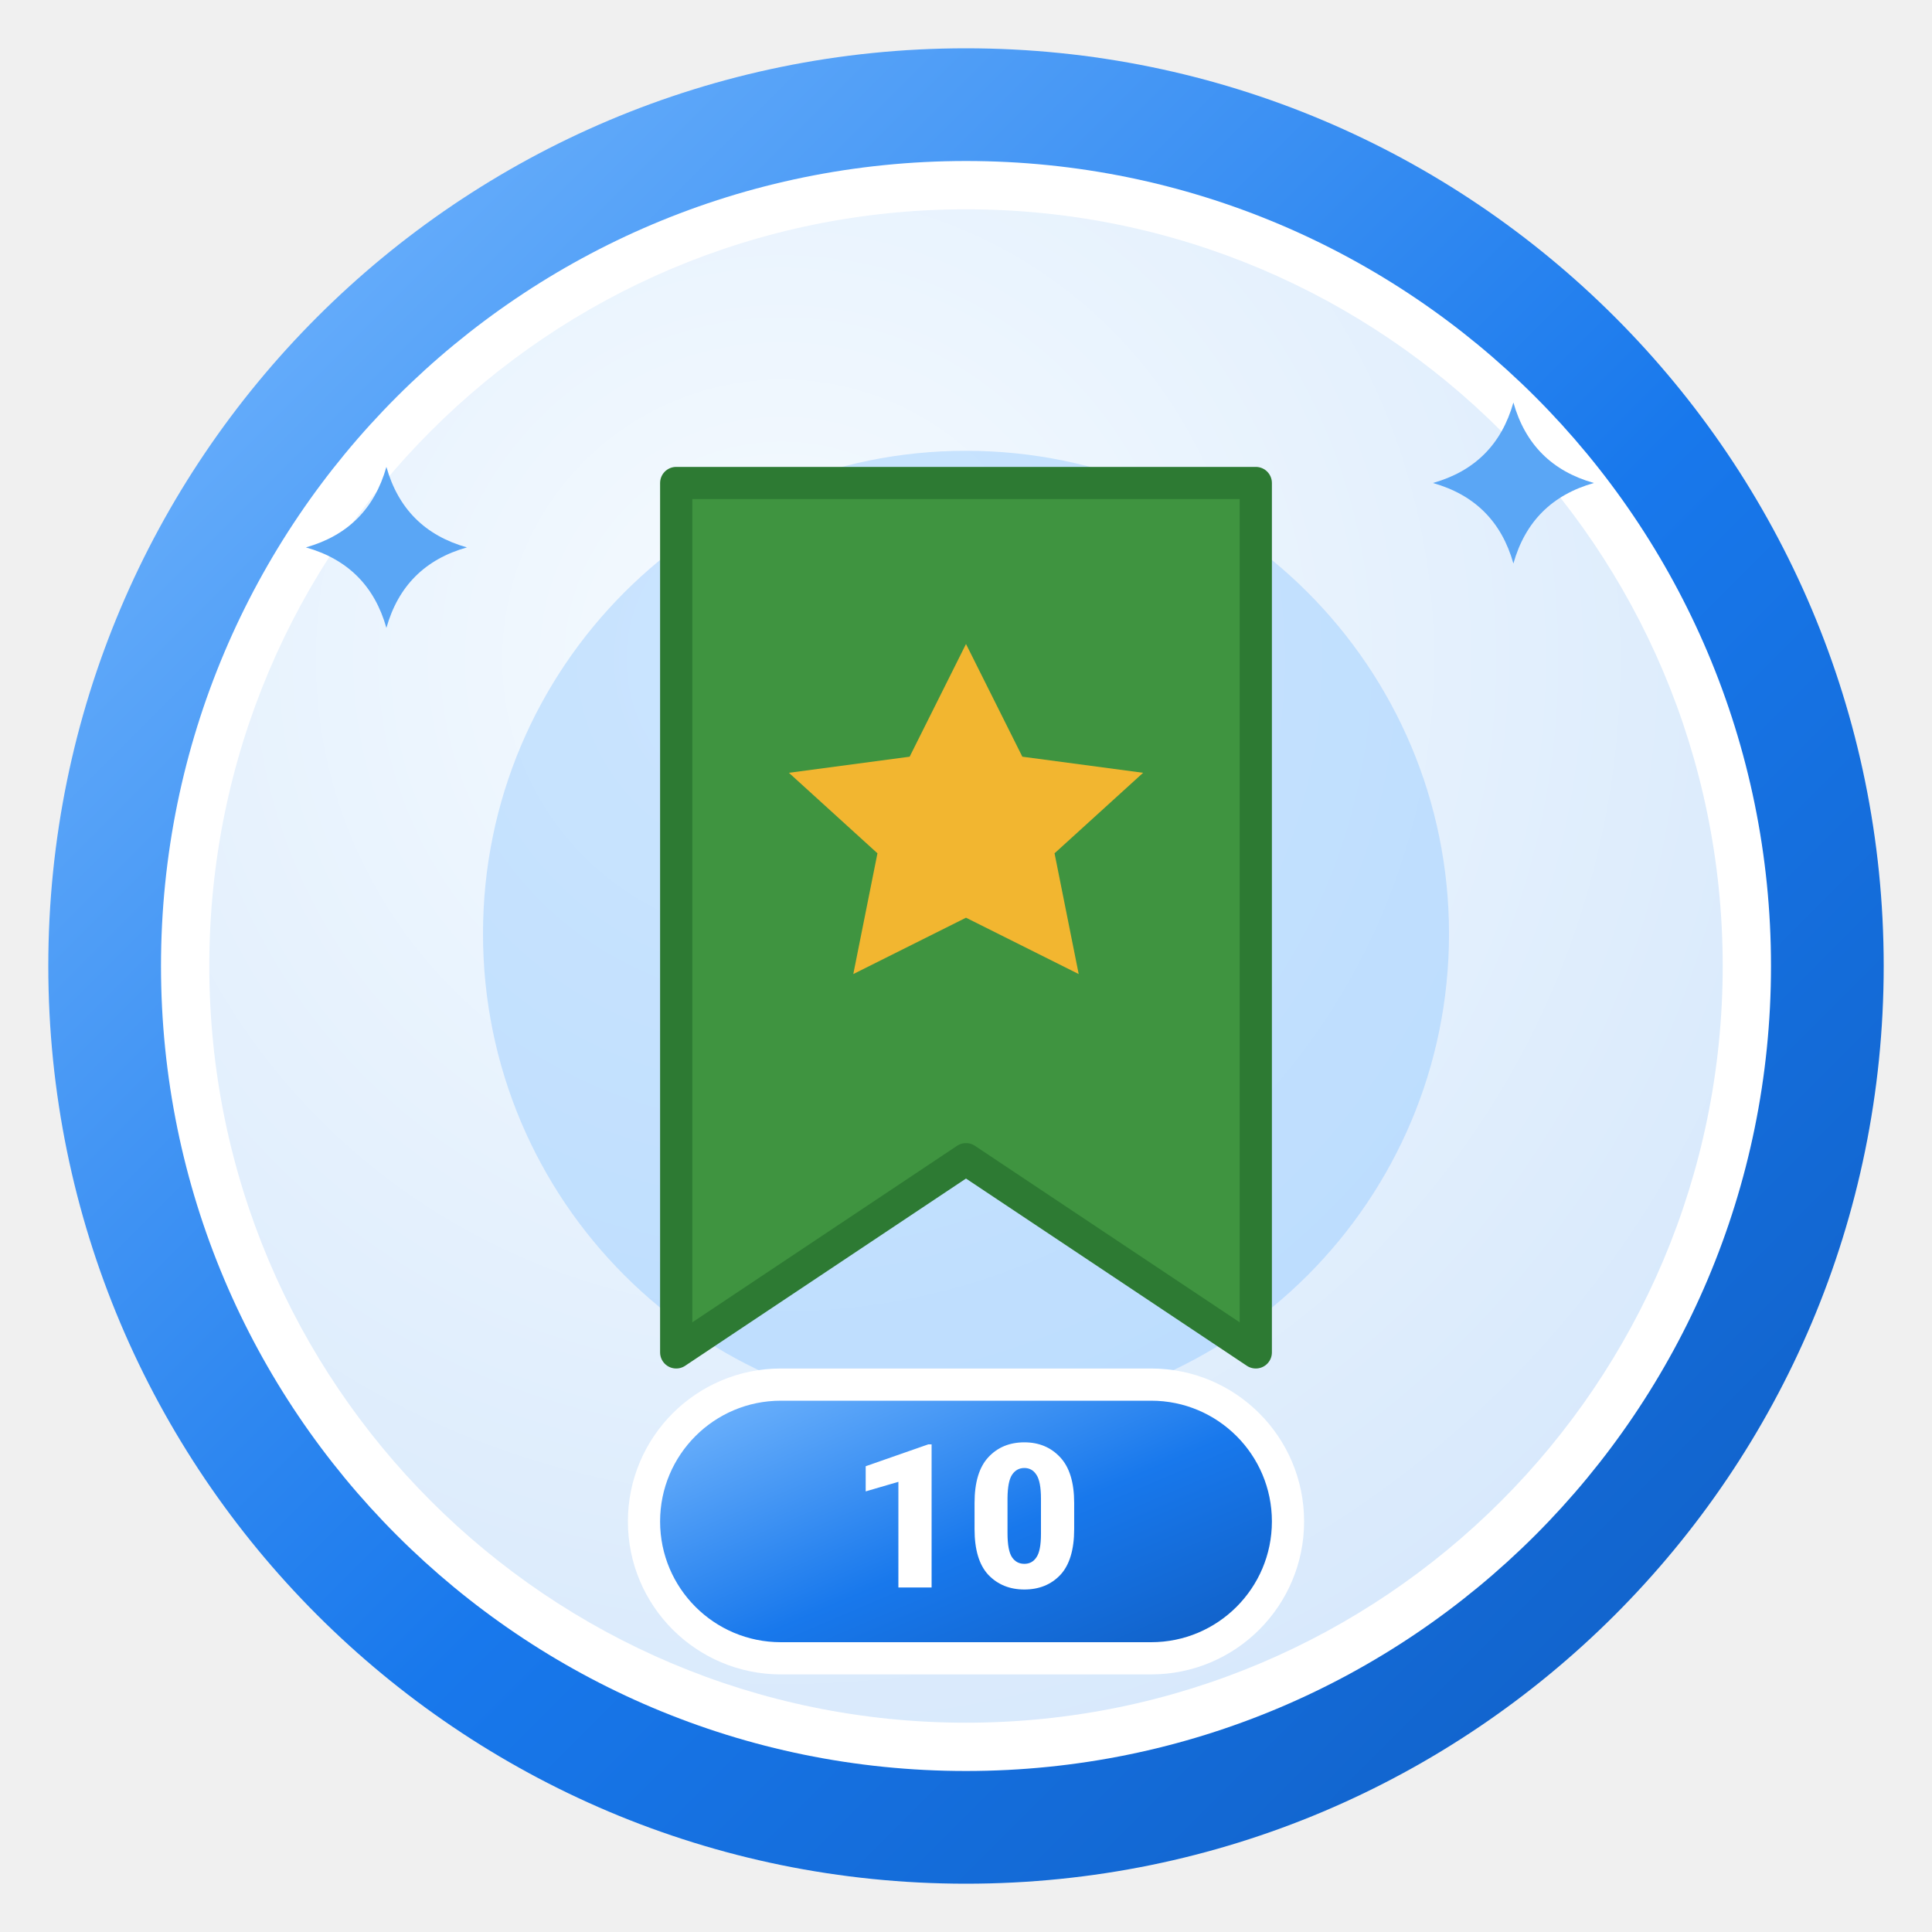
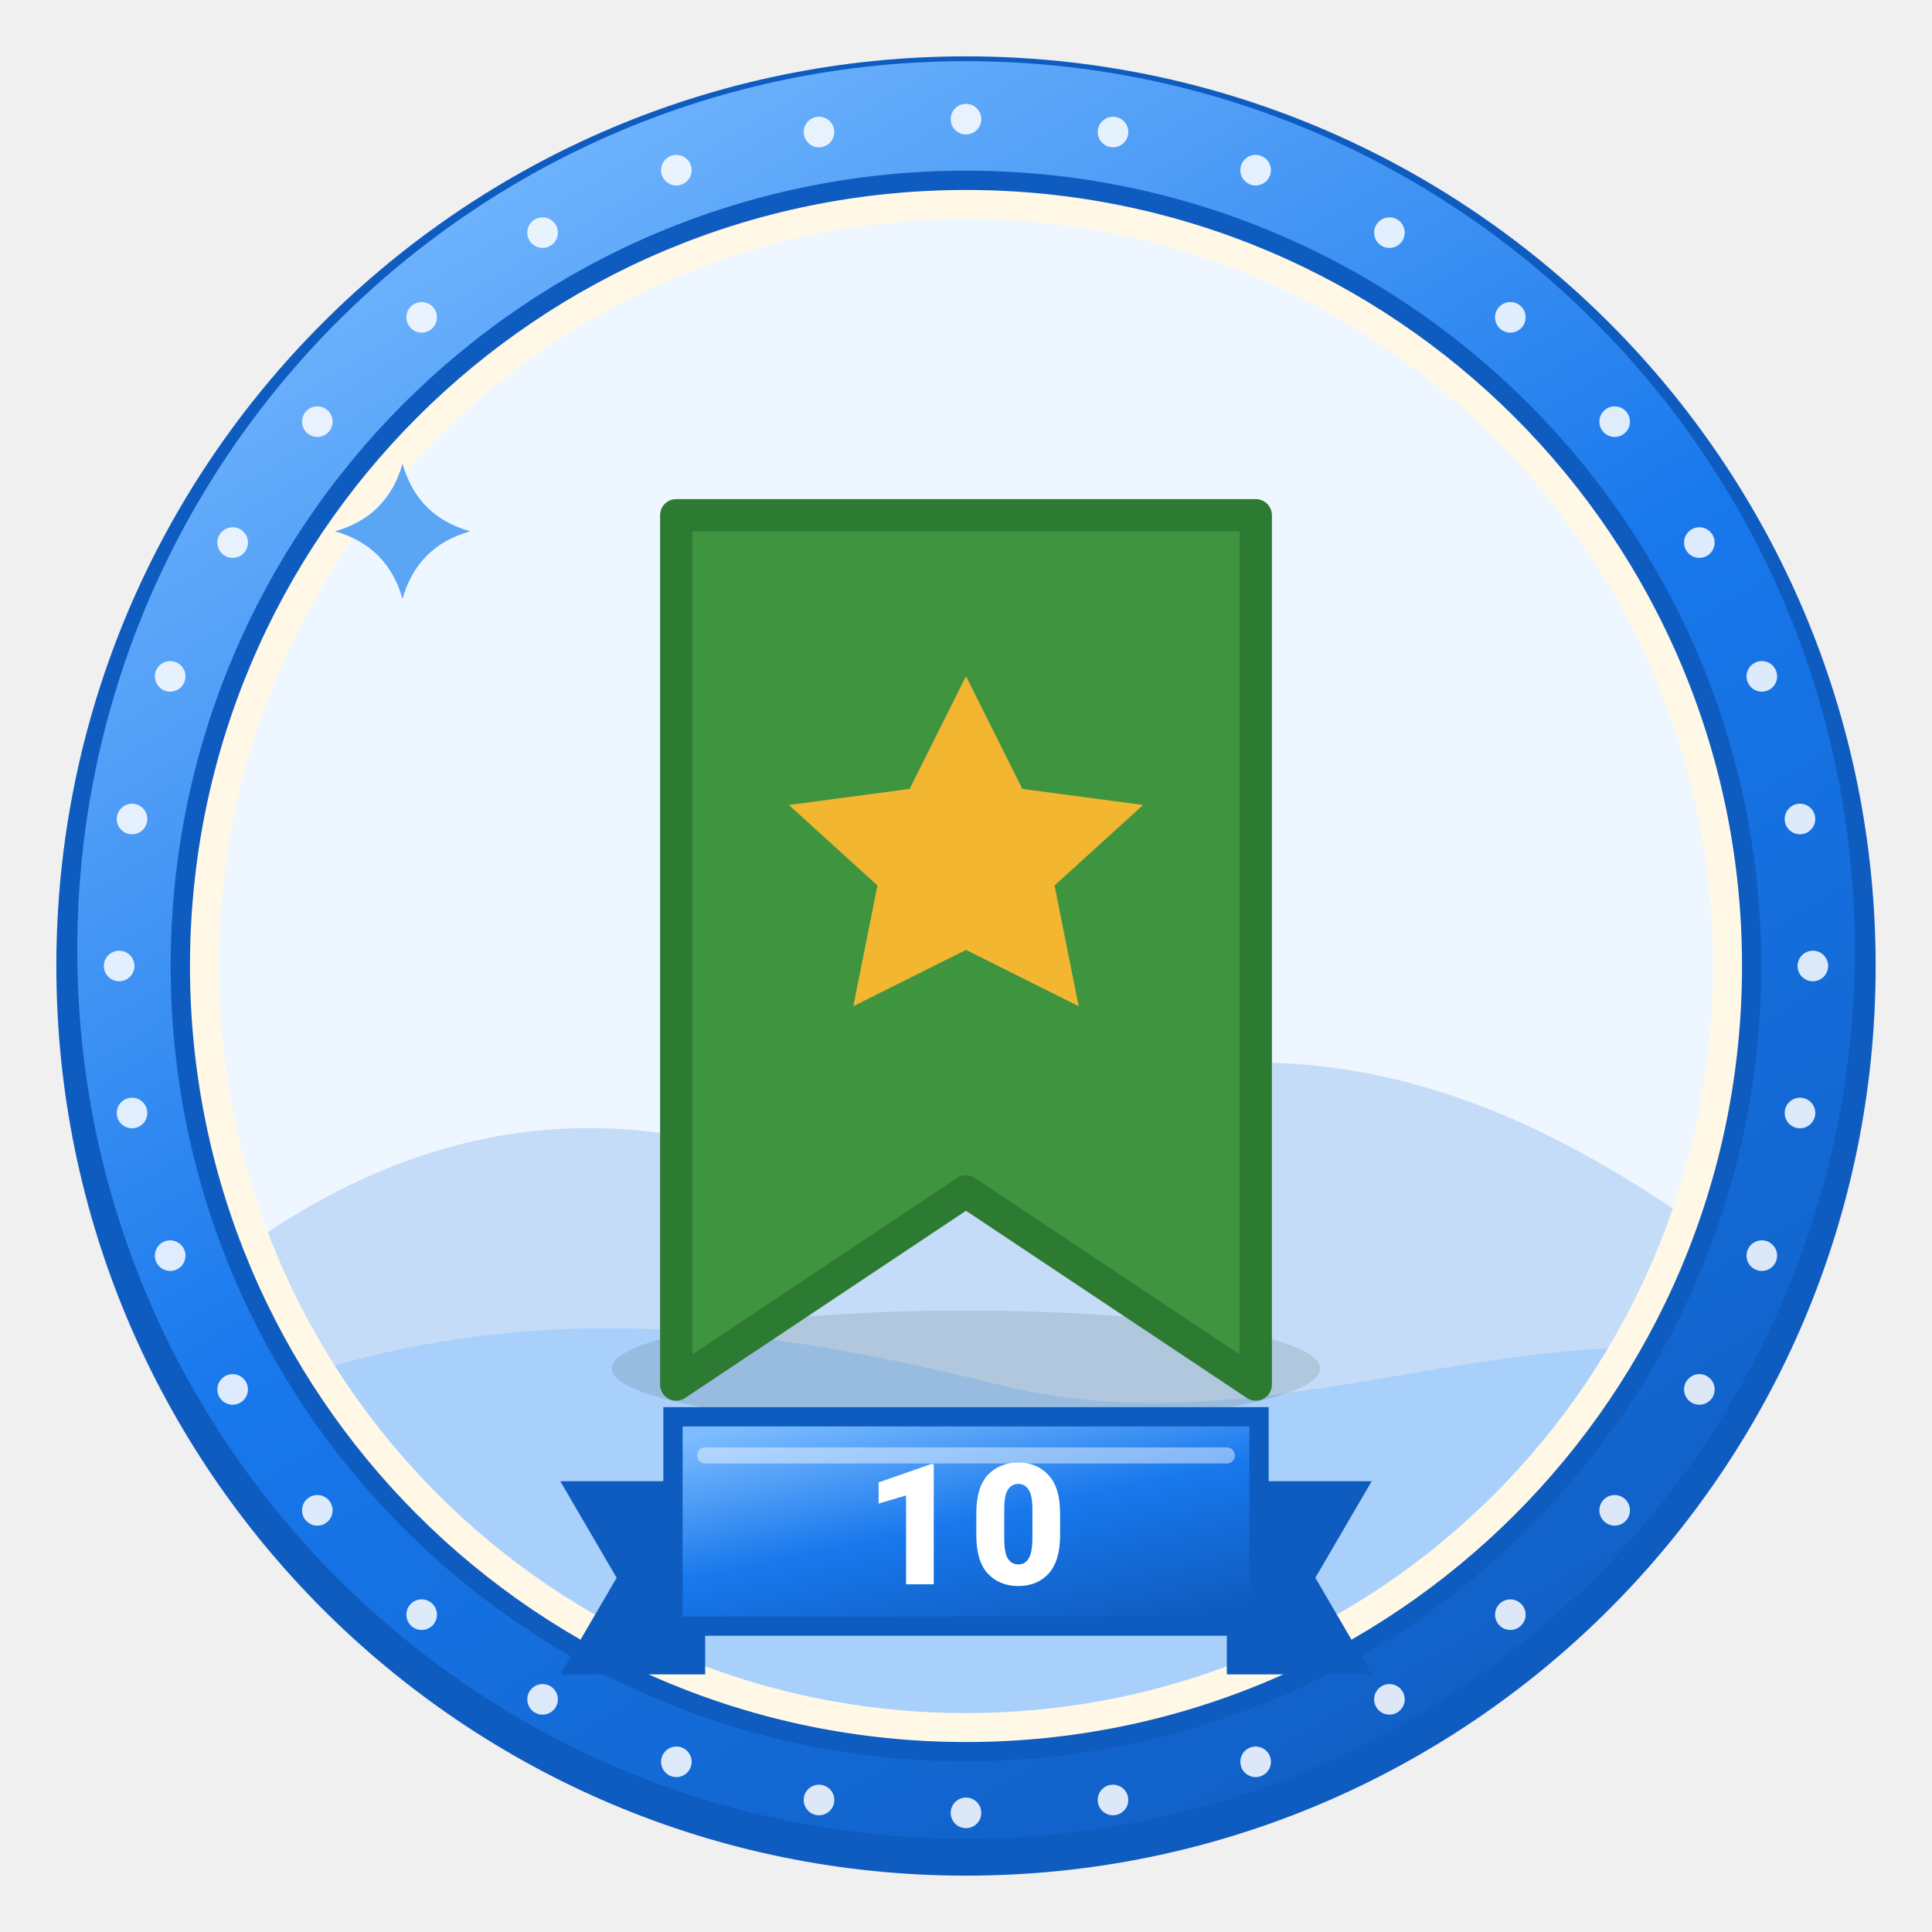
<svg xmlns="http://www.w3.org/2000/svg" viewBox="0 0 120 120" class="bx-badge bx-badge-rare" data-badge="favorite-10">
  <style>.b-float{animation:b-float 4.8s ease-in-out infinite}
.b-sway{animation:b-sway 5.6s ease-in-out infinite;transform-box:fill-box;transform-origin:50% 100%}
.b-pulse{animation:b-pulse 3.6s ease-in-out infinite}
.b-twinkle{animation:b-twinkle 2.8s ease-in-out infinite;transform-box:fill-box;transform-origin:center}
.b-spin{animation:b-spin 28s linear infinite;transform-origin:60px 60px}
.b-blink{animation:b-blink 5.2s 1.2s infinite;transform-box:fill-box;transform-origin:center;transform:scaleY(0)}
@keyframes b-float{0%,100%{transform:translateY(0)}50%{transform:translateY(-2.5px)}}
@keyframes b-sway{0%,100%{transform:rotate(-3deg)}50%{transform:rotate(3deg)}}
@keyframes b-pulse{0%,100%{opacity:.55}50%{opacity:1}}
@keyframes b-twinkle{0%,100%{opacity:.25;transform:scale(.7)}50%{opacity:1;transform:scale(1)}}
@keyframes b-spin{to{transform:rotate(360deg)}}
@keyframes b-blink{0%,92%,100%{transform:scaleY(0)}95%{transform:scaleY(1)}}
@media (prefers-reduced-motion:reduce){.b-float,.b-sway,.b-pulse,.b-twinkle,.b-spin,.b-blink{animation:none}}</style>
  <defs>
-     <radialGradient id="bx-favorite-10-bg" cx=".38" cy=".3" r=".85">
-       <stop offset="0" stop-color="#f6fbff" />
-       <stop offset="1" stop-color="#d3e6fb" />
-     </radialGradient>
-     <linearGradient id="bx-favorite-10-ring" x1="0" y1="0" x2="1" y2="1">
+     <linearGradient id="bx-favorite-10-ring" x1=".2" y1="0" x2=".8" y2="1">
      <stop offset="0" stop-color="#7cbcff" />
-       <stop offset=".55" stop-color="#1878ec" />
+       <stop offset=".5" stop-color="#1878ec" />
      <stop offset="1" stop-color="#0f5cc0" />
    </linearGradient>
    <clipPath id="bx-favorite-10-clip">
-       <circle cx="60" cy="60" r="47" />
+       <circle cx="60" cy="60" r="46.4" />
    </clipPath>
    <radialGradient id="bx-favorite-10-crown" cx=".4" cy=".28" r=".85">
      <stop offset="0" stop-color="#6fc055" />
      <stop offset=".65" stop-color="#3f9440" />
      <stop offset="1" stop-color="#2d7a33" />
    </radialGradient>
  </defs>
-   <circle cx="60" cy="60" r="57" fill="url(#bx-favorite-10-ring)" />
-   <circle cx="60" cy="60" r="50" fill="#fff" />
-   <circle cx="60" cy="60" r="47" fill="url(#bx-favorite-10-bg)" />
+   <circle cx="60" cy="60" r="56.5" fill="#0f5cc0" />
+   <circle cx="60" cy="59" r="55.2" fill="url(#bx-favorite-10-ring)" />
+   <path d="M17.5 46A44.5 44.5 0 0 1 102.5 46" fill="none" stroke="#7cbcff" stroke-width="2.2" stroke-linecap="round" opacity=".9" />
+   <circle cx="112.6" cy="60" r=".95" fill="#fff" opacity=".85" />
+   <circle cx="111.8" cy="69.13" r=".95" fill="#fff" opacity=".85" />
+   <circle cx="109.43" cy="77.99" r=".95" fill="#fff" opacity=".85" />
+   <circle cx="105.55" cy="86.3" r=".95" fill="#fff" opacity=".85" />
+   <circle cx="100.29" cy="93.81" r=".95" fill="#fff" opacity=".85" />
+   <circle cx="93.81" cy="100.29" r=".95" fill="#fff" opacity=".85" />
+   <circle cx="86.3" cy="105.55" r=".95" fill="#fff" opacity=".85" />
+   <circle cx="77.99" cy="109.43" r=".95" fill="#fff" opacity=".85" />
+   <circle cx="69.13" cy="111.8" r=".95" fill="#fff" opacity=".85" />
+   <circle cx="60" cy="112.6" r=".95" fill="#fff" opacity=".85" />
+   <circle cx="50.87" cy="111.8" r=".95" fill="#fff" opacity=".85" />
+   <circle cx="42.01" cy="109.43" r=".95" fill="#fff" opacity=".85" />
+   <circle cx="33.7" cy="105.55" r=".95" fill="#fff" opacity=".85" />
+   <circle cx="26.19" cy="100.29" r=".95" fill="#fff" opacity=".85" />
+   <circle cx="19.71" cy="93.81" r=".95" fill="#fff" opacity=".85" />
+   <circle cx="14.45" cy="86.3" r=".95" fill="#fff" opacity=".85" />
+   <circle cx="10.57" cy="77.99" r=".95" fill="#fff" opacity=".85" />
+   <circle cx="8.2" cy="69.13" r=".95" fill="#fff" opacity=".85" />
+   <circle cx="7.4" cy="60" r=".95" fill="#fff" opacity=".85" />
+   <circle cx="8.2" cy="50.87" r=".95" fill="#fff" opacity=".85" />
+   <circle cx="10.57" cy="42.01" r=".95" fill="#fff" opacity=".85" />
+   <circle cx="14.45" cy="33.7" r=".95" fill="#fff" opacity=".85" />
+   <circle cx="19.71" cy="26.19" r=".95" fill="#fff" opacity=".85" />
+   <circle cx="26.19" cy="19.71" r=".95" fill="#fff" opacity=".85" />
+   <circle cx="33.7" cy="14.45" r=".95" fill="#fff" opacity=".85" />
+   <circle cx="42.01" cy="10.57" r=".95" fill="#fff" opacity=".85" />
+   <circle cx="50.87" cy="8.2" r=".95" fill="#fff" opacity=".85" />
+   <circle cx="60" cy="7.4" r=".95" fill="#fff" opacity=".85" />
+   <circle cx="69.13" cy="8.2" r=".95" fill="#fff" opacity=".85" />
+   <circle cx="77.99" cy="10.57" r=".95" fill="#fff" opacity=".85" />
+   <circle cx="86.3" cy="14.45" r=".95" fill="#fff" opacity=".85" />
+   <circle cx="93.81" cy="19.71" r=".95" fill="#fff" opacity=".85" />
+   <circle cx="100.29" cy="26.19" r=".95" fill="#fff" opacity=".85" />
+   <circle cx="105.55" cy="33.7" r=".95" fill="#fff" opacity=".85" />
+   <circle cx="109.43" cy="42.01" r=".95" fill="#fff" opacity=".85" />
+   <circle cx="111.8" cy="50.87" r=".95" fill="#fff" opacity=".85" />
+   <circle cx="60" cy="60" r="49.4" fill="#0f5cc0" />
+   <circle cx="60" cy="60" r="48.2" fill="#fff8e6" />
  <g clip-path="url(#bx-favorite-10-clip)">
-     <circle class="b-pulse" cx="60" cy="58" r="30" fill="#7cbcff" opacity=".35" />
-     <g class="b-float">
-       <path d="M42 30H78V84L60 72L42 84Z" fill="#3f9440" stroke="#2d7a33" stroke-width="2" stroke-linejoin="round" />
-       <path d="M60 40L63.5 47L71 48L65.5 53L67 60.5L60 57L53 60.5L54.5 53L49 48L56.5 47Z" fill="#f2b630" />
+     <circle cx="60" cy="60" r="46.4" fill="#eef6ff" />
+     <path d="M12 80C24 70 36 68 48 72C58 75 66 66 78 66C90 66 100 72 108 78V108H12Z" fill="#c4dcf7" />
+     <path d="M12 88C30 80 46 82 62 86C78 90 92 82 108 84V108H12Z" fill="#7cbcff" opacity=".38" />
+     <ellipse cx="60" cy="85" rx="22" ry="3.6" fill="#26372c" opacity=".13" />
+     <g transform="translate(0 2)">
+       <g class="b-float">
+         <path d="M42 30H78V84L60 72L42 84Z" fill="#3f9440" stroke="#2d7a33" stroke-width="2" stroke-linejoin="round" />
+         <path d="M60 40L63.5 47L71 48L65.5 53L67 60.5L60 57L53 60.5L54.5 53L49 48L56.5 47Z" fill="#f2b630" />
+       </g>
    </g>
  </g>
-   <path class="b-twinkle" style="animation-delay:0s" fill="#5aa6f5" d="M24 29Q25.1 32.9 29 34Q25.1 35.1 24 39Q22.9 35.1 19 34Q22.9 32.9 24 29Z" />
-   <path class="b-twinkle" style="animation-delay:0.7s" fill="#5aa6f5" d="M94 25Q95.1 28.9 99 30Q95.1 31.1 94 35Q92.9 31.1 89 30Q92.9 28.9 94 25Z" />
+   <path class="b-twinkle" style="animation-delay:0s" fill="#5aa6f5" d="M25 28.8Q25.924 32.076 29.2 33Q25.924 33.924 25 37.2Q24.076 33.924 20.8 33Q24.076 32.076 25 28.8Z" />
  <g>
-     <rect x="40" y="86" width="40" height="17" rx="8.5" fill="url(#bx-favorite-10-ring)" stroke="#fff" stroke-width="2" />
-     <text x="60" y="98.6" text-anchor="middle" font-family="system-ui,-apple-system,'Segoe UI',Roboto,Arial,sans-serif" font-size="12.5" font-weight="800" fill="#fff">10</text>
+     <path d="M34.8 92L43.8 92L43.8 104L34.8 104L38.3 98Z" fill="#0f5cc0" />
+     <path d="M85.2 92L76.2 92L76.2 104L85.2 104L81.7 98Z" fill="#0f5cc0" />
+     <path d="M41.8 88H78.2V101H41.8Z" fill="url(#bx-favorite-10-ring)" stroke="#0f5cc0" stroke-width="1.2" />
+     <path d="M43.8 90.4H76.2" stroke="#fff" stroke-width="1" opacity=".45" stroke-linecap="round" />
+     <text x="60" y="98.4" text-anchor="middle" font-family="system-ui,-apple-system,'Segoe UI',Roboto,Arial,sans-serif" font-size="10.5" font-weight="800" letter-spacing=".4" fill="#fff">10</text>
  </g>
</svg>
